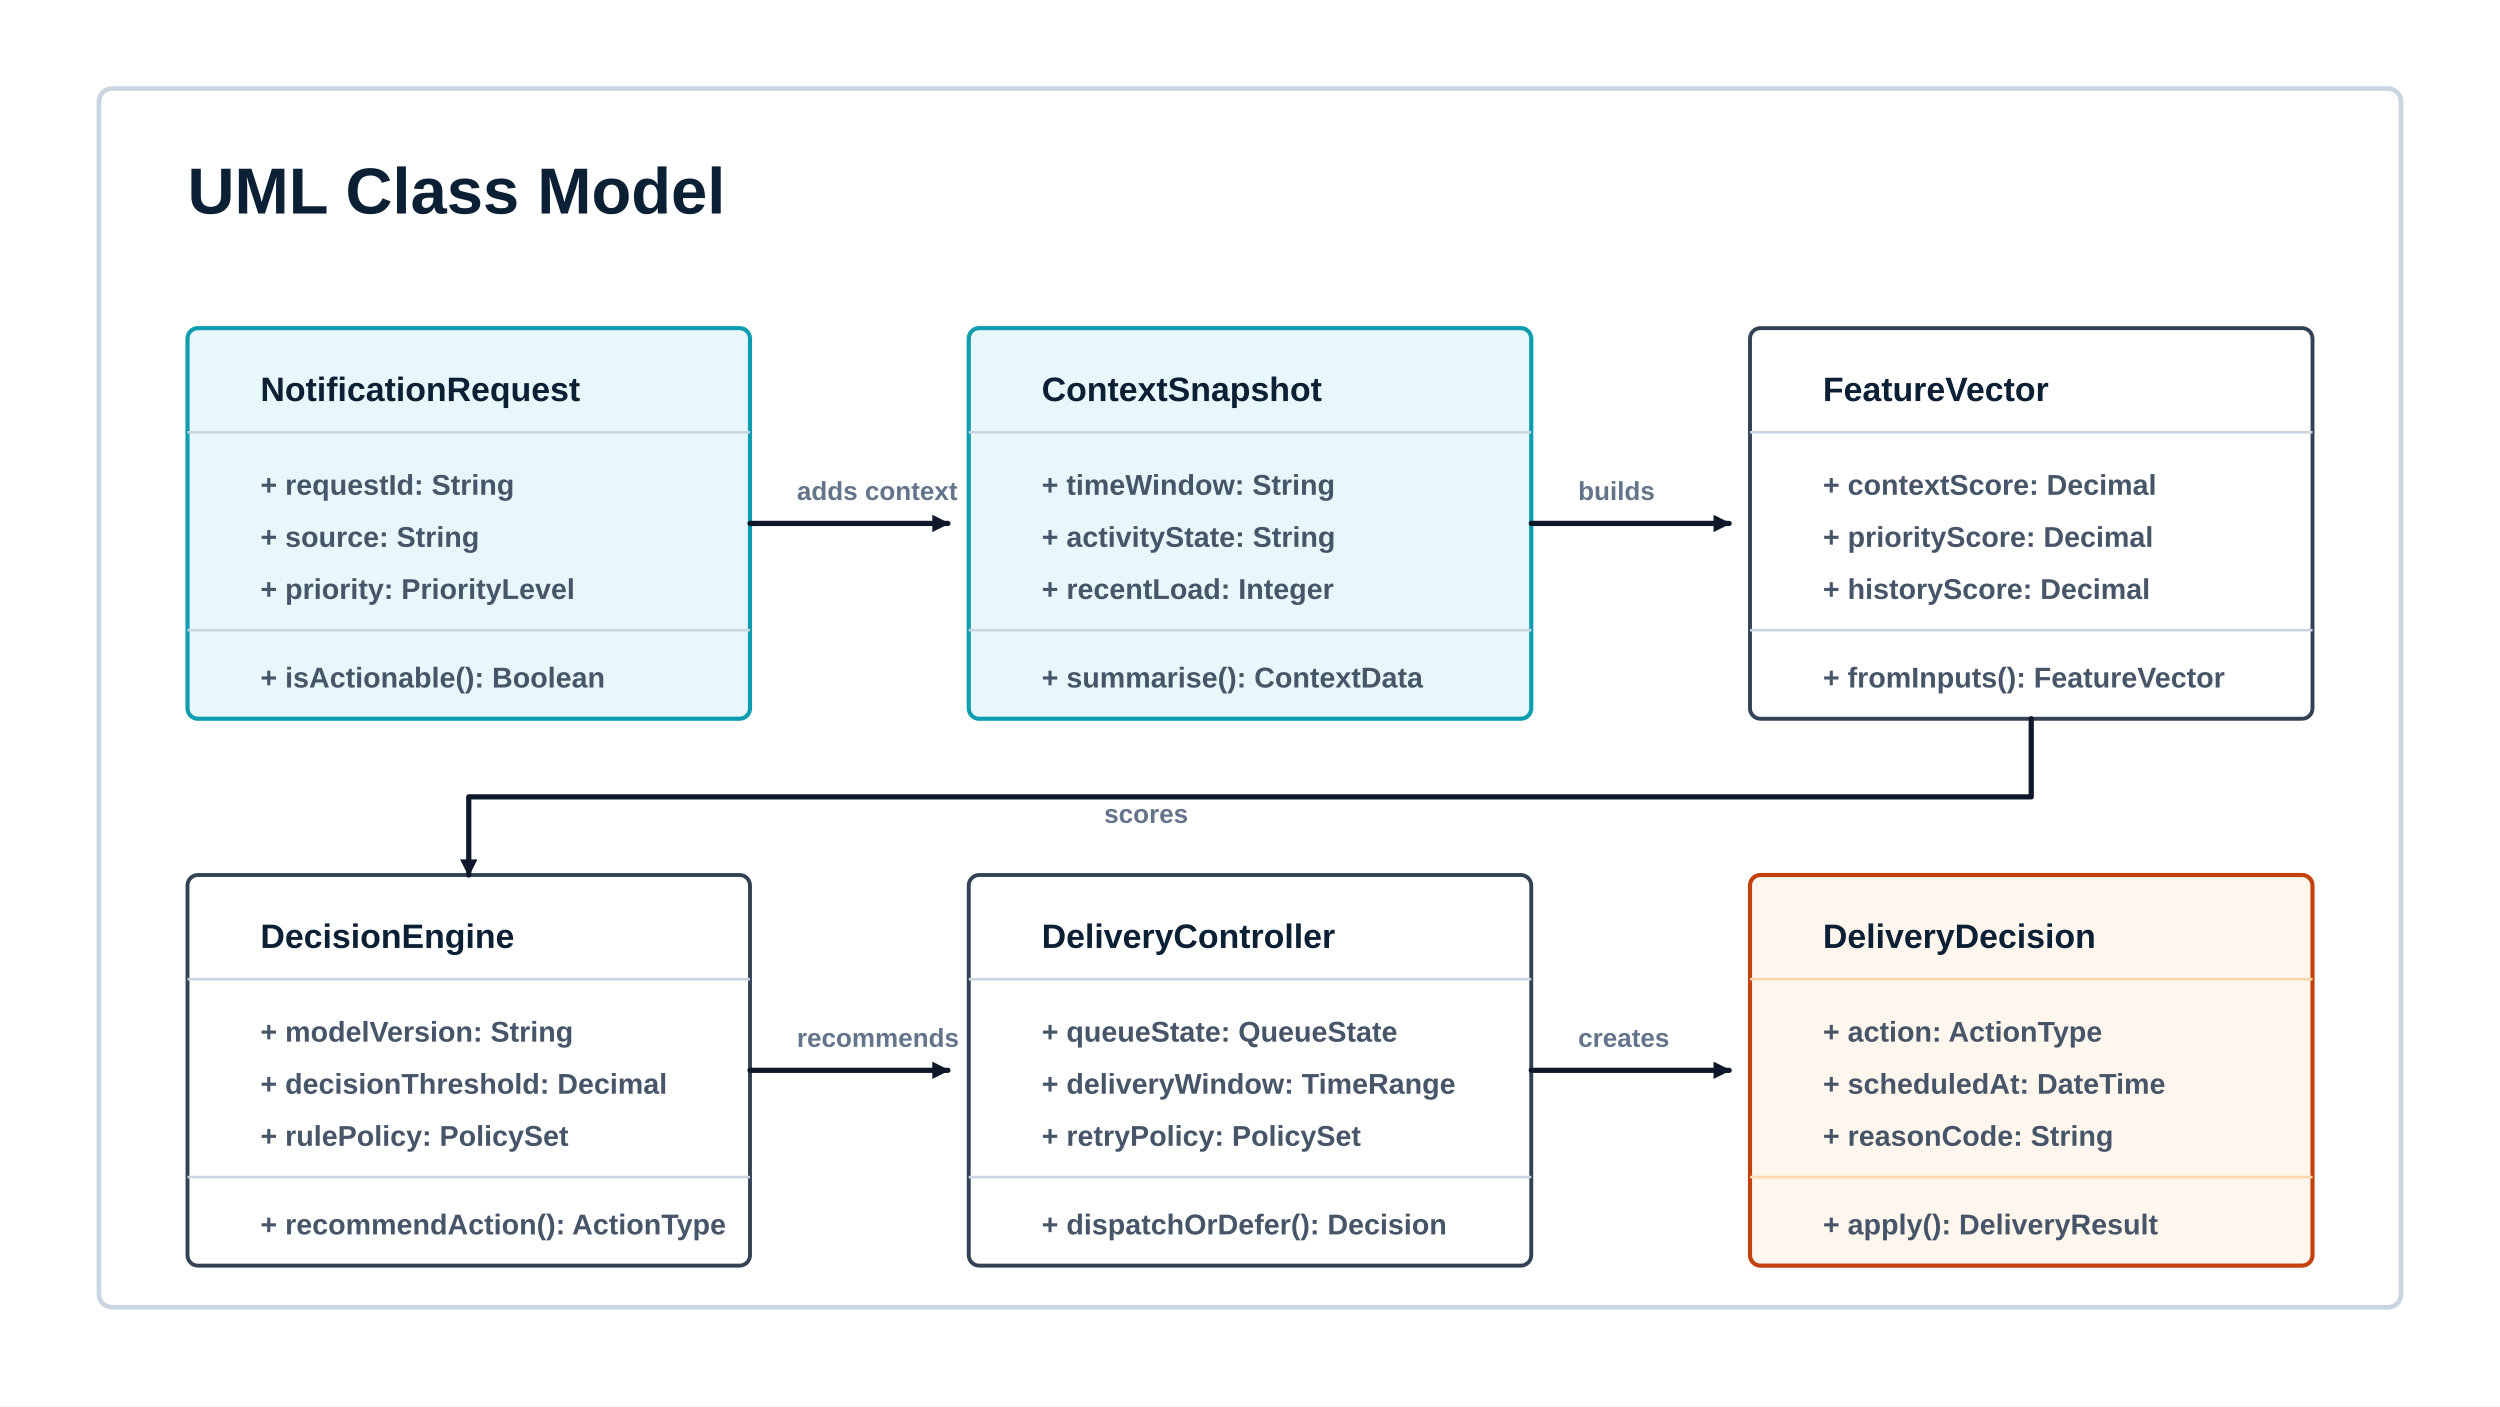
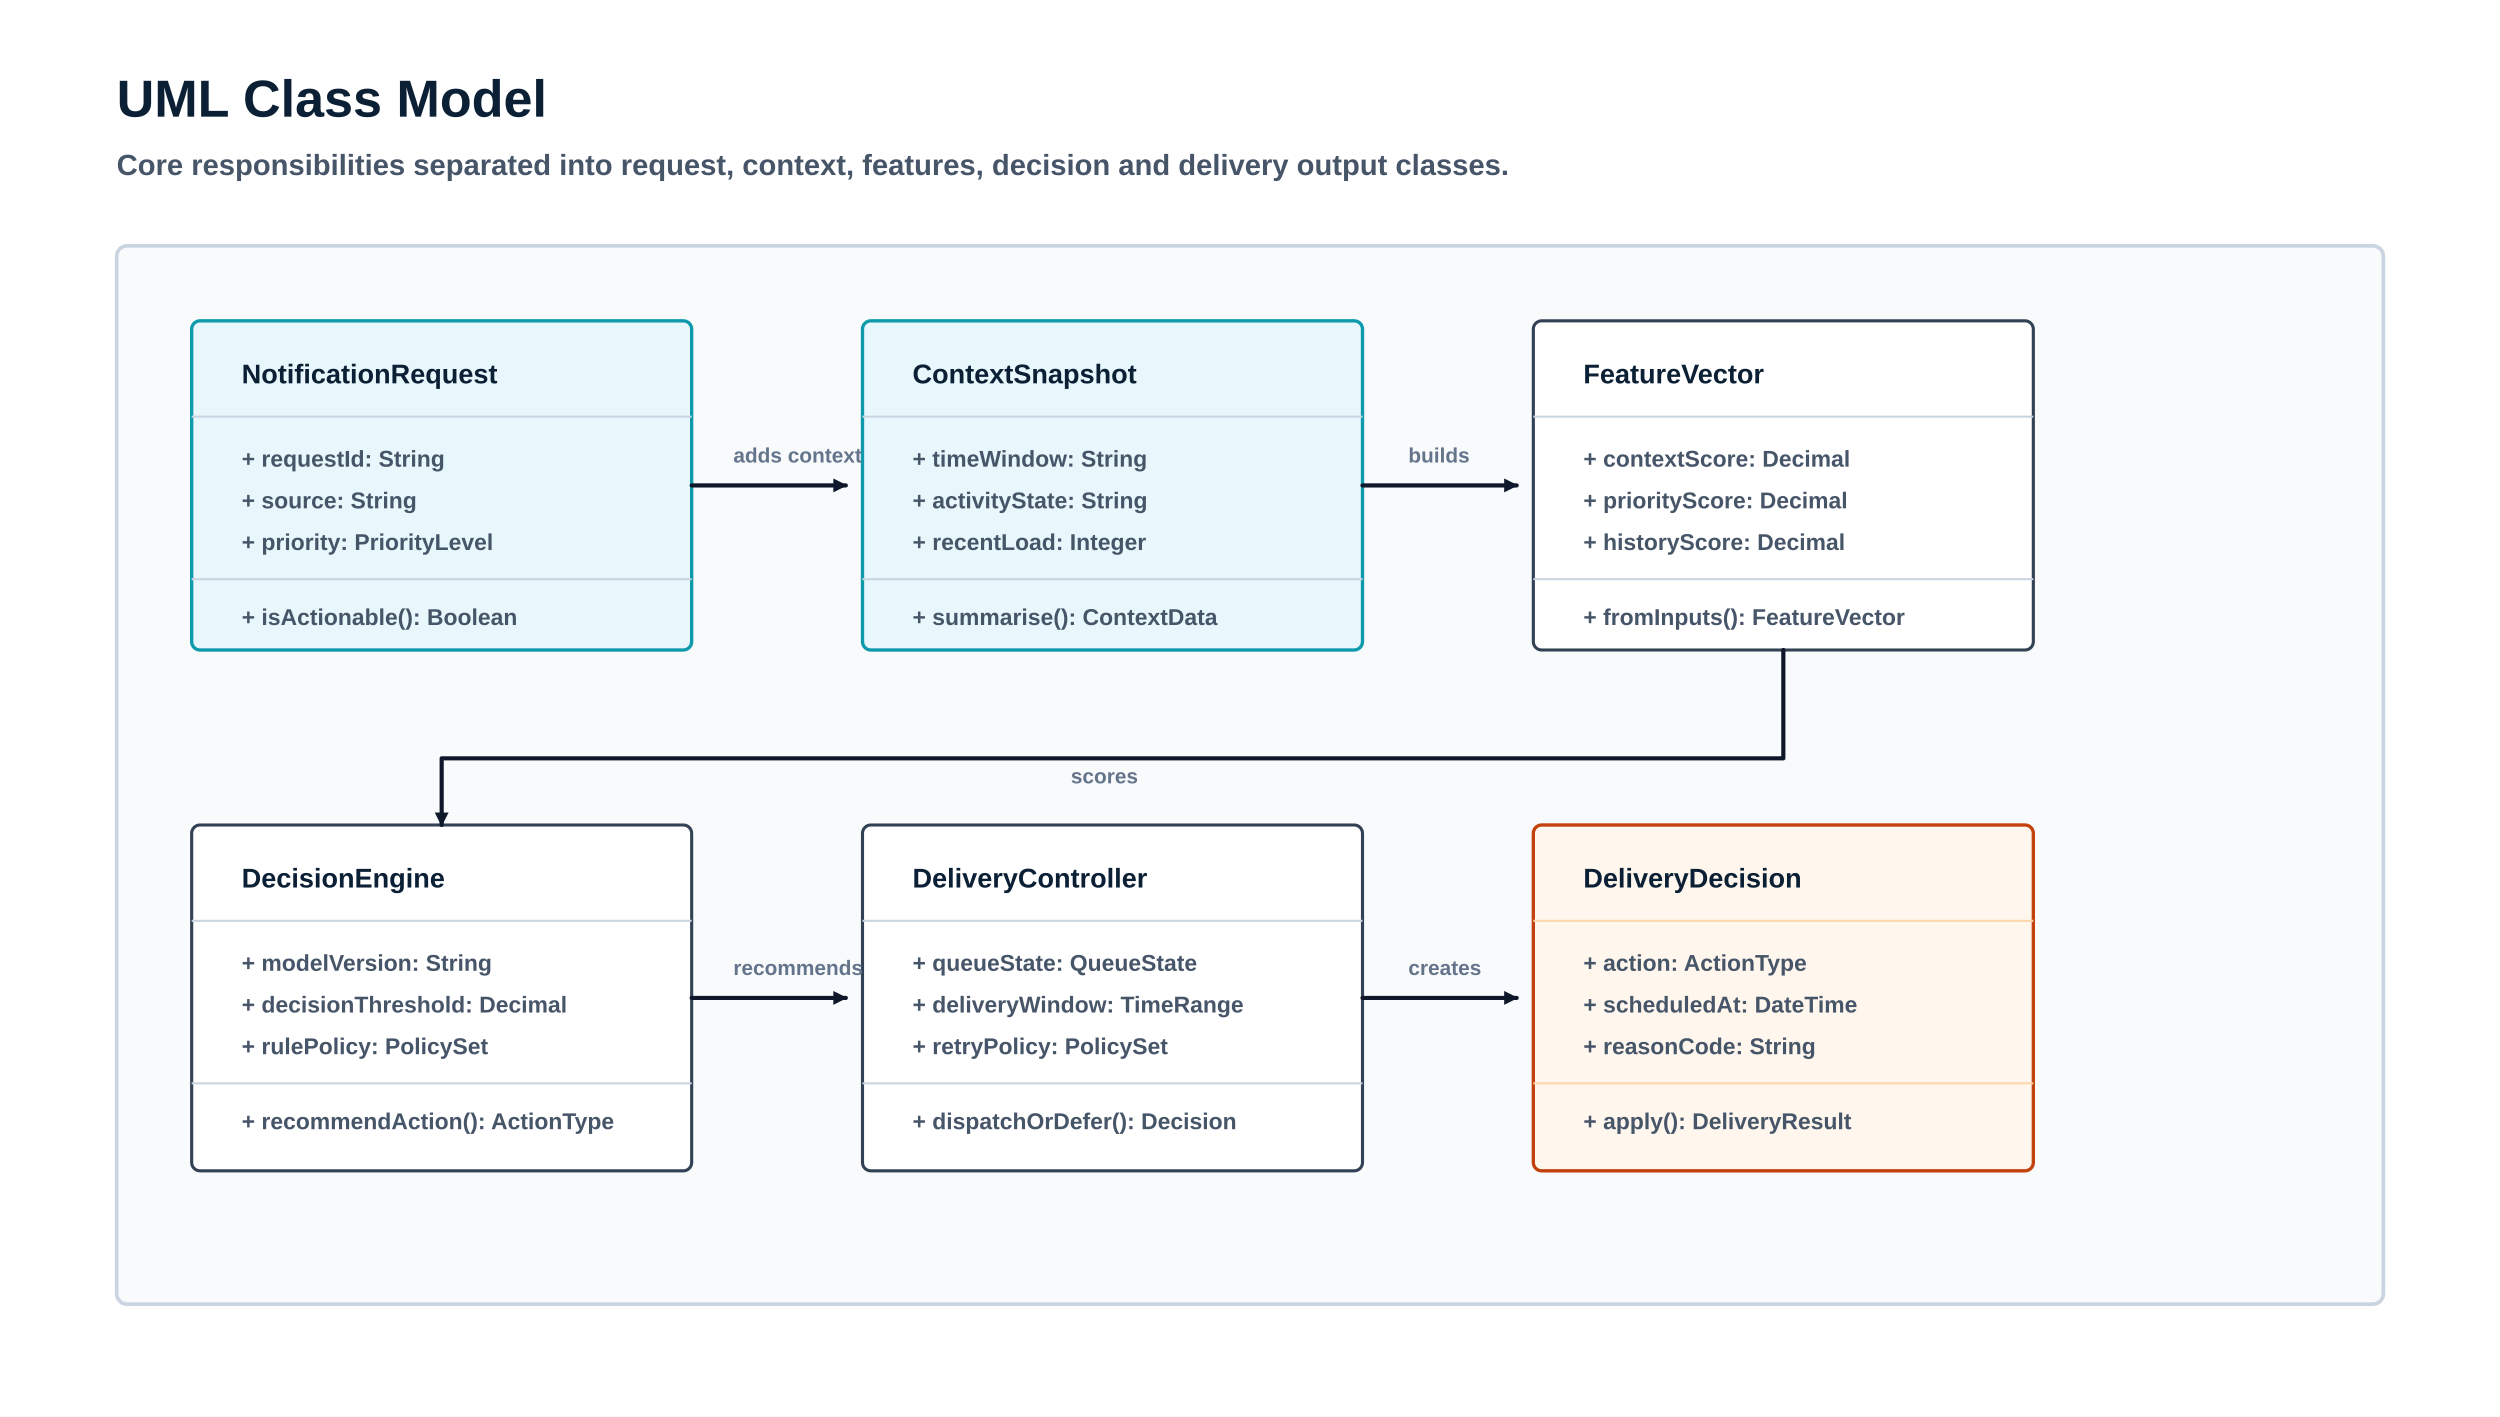
- <svg xmlns="http://www.w3.org/2000/svg" width="960" height="540" viewBox="0 0 960 540" role="img" aria-labelledby="title desc">
+ <svg xmlns="http://www.w3.org/2000/svg" width="1200" height="680" viewBox="0 0 1200 680" role="img" aria-labelledby="title desc">
  <defs>
    <marker id="arrow" viewBox="0 0 12 12" refX="10" refY="6" markerWidth="8" markerHeight="8" orient="auto" markerUnits="userSpaceOnUse">
      <path d="M1 1L11 6L1 11Z" fill="#0f172a" />
    </marker>
    <style>
-       .title { font-family: Arial, Helvetica, sans-serif; font-size: 25px; font-weight: 700; fill: #0b1f35; }
-       .class { fill: #ffffff; stroke: #334155; stroke-width: 1.5; }
-       .entity { fill: #e8f7fb; stroke: #0e9caf; stroke-width: 1.6; }
-       .output { fill: #fff7ed; stroke: #c2410c; stroke-width: 1.6; }
-       .head { font-family: Arial, Helvetica, sans-serif; font-size: 13px; font-weight: 700; fill: #0b1f35; }
-       .member { font-family: Arial, Helvetica, sans-serif; font-size: 11px; font-weight: 600; fill: #475569; }
-       .panel { fill: #ffffff; stroke: #cbd5e1; stroke-width: 1.8; }
-       .rule { stroke: #cbd5e1; stroke-width: 1; }
-       .output-rule { stroke: #fed7aa; stroke-width: 1; }
-       .rel { stroke: #0f172a; stroke-width: 2; fill: none; stroke-linecap: round; stroke-linejoin: round; marker-end: url(#arrow); }
-       .assoc { font-family: Arial, Helvetica, sans-serif; font-size: 10px; font-weight: 700; fill: #64748b; }
+       .title{font-family:Arial,Helvetica,sans-serif;font-size:25px;font-weight:700;fill:#0b1f35}.subtitle{font-family:Arial,Helvetica,sans-serif;font-size:14px;font-weight:600;fill:#475569}.head{font-family:Arial,Helvetica,sans-serif;font-size:13px;font-weight:700;fill:#0b1f35}.member{font-family:Arial,Helvetica,sans-serif;font-size:11px;font-weight:600;fill:#475569}.assoc{font-family:Arial,Helvetica,sans-serif;font-size:10px;font-weight:700;fill:#64748b}.panel{fill:#f8fafc;stroke:#cbd5e1;stroke-width:1.8}.class{fill:#fff;stroke:#334155;stroke-width:1.5}.entity{fill:#e8f7fb;stroke:#0e9aac;stroke-width:1.6}.output{fill:#fff7ed;stroke:#c2410c;stroke-width:1.6}.rule{stroke:#cbd5e1;stroke-width:1}.output-rule{stroke:#fed7aa;stroke-width:1}.rel{stroke:#0f172a;stroke-width:2;fill:none;stroke-linecap:round;stroke-linejoin:round;marker-end:url(#arrow)}
    </style>
  </defs>
-   <rect width="960" height="540" fill="#ffffff" />
-   <rect x="38" y="34" width="884" height="468" rx="5" class="panel" />
-   <text x="72" y="82" class="title">UML Class Model</text>
-   <rect x="72" y="126" width="216" height="150" rx="4" class="entity" />
-   <text x="100" y="154" class="head">NotificationRequest</text>
-   <line x1="72" y1="166" x2="288" y2="166" class="rule" />
-   <text x="100" y="190" class="member">+ requestId: String</text>
-   <text x="100" y="210" class="member">+ source: String</text>
-   <text x="100" y="230" class="member">+ priority: PriorityLevel</text>
-   <line x1="72" y1="242" x2="288" y2="242" class="rule" />
-   <text x="100" y="264" class="member">+ isActionable(): Boolean</text>
-   <rect x="372" y="126" width="216" height="150" rx="4" class="entity" />
-   <text x="400" y="154" class="head">ContextSnapshot</text>
-   <line x1="372" y1="166" x2="588" y2="166" class="rule" />
-   <text x="400" y="190" class="member">+ timeWindow: String</text>
-   <text x="400" y="210" class="member">+ activityState: String</text>
-   <text x="400" y="230" class="member">+ recentLoad: Integer</text>
-   <line x1="372" y1="242" x2="588" y2="242" class="rule" />
-   <text x="400" y="264" class="member">+ summarise(): ContextData</text>
-   <rect x="672" y="126" width="216" height="150" rx="4" class="class" />
-   <text x="700" y="154" class="head">FeatureVector</text>
-   <line x1="672" y1="166" x2="888" y2="166" class="rule" />
-   <text x="700" y="190" class="member">+ contextScore: Decimal</text>
-   <text x="700" y="210" class="member">+ priorityScore: Decimal</text>
-   <text x="700" y="230" class="member">+ historyScore: Decimal</text>
-   <line x1="672" y1="242" x2="888" y2="242" class="rule" />
-   <text x="700" y="264" class="member">+ fromInputs(): FeatureVector</text>
-   <rect x="72" y="336" width="216" height="150" rx="4" class="class" />
-   <text x="100" y="364" class="head">DecisionEngine</text>
-   <line x1="72" y1="376" x2="288" y2="376" class="rule" />
-   <text x="100" y="400" class="member">+ modelVersion: String</text>
-   <text x="100" y="420" class="member">+ decisionThreshold: Decimal</text>
-   <text x="100" y="440" class="member">+ rulePolicy: PolicySet</text>
-   <line x1="72" y1="452" x2="288" y2="452" class="rule" />
-   <text x="100" y="474" class="member">+ recommendAction(): ActionType</text>
-   <rect x="372" y="336" width="216" height="150" rx="4" class="class" />
-   <text x="400" y="364" class="head">DeliveryController</text>
-   <line x1="372" y1="376" x2="588" y2="376" class="rule" />
-   <text x="400" y="400" class="member">+ queueState: QueueState</text>
-   <text x="400" y="420" class="member">+ deliveryWindow: TimeRange</text>
-   <text x="400" y="440" class="member">+ retryPolicy: PolicySet</text>
-   <line x1="372" y1="452" x2="588" y2="452" class="rule" />
-   <text x="400" y="474" class="member">+ dispatchOrDefer(): Decision</text>
-   <rect x="672" y="336" width="216" height="150" rx="4" class="output" />
-   <text x="700" y="364" class="head">DeliveryDecision</text>
-   <line x1="672" y1="376" x2="888" y2="376" class="output-rule" />
-   <text x="700" y="400" class="member">+ action: ActionType</text>
-   <text x="700" y="420" class="member">+ scheduledAt: DateTime</text>
-   <text x="700" y="440" class="member">+ reasonCode: String</text>
-   <line x1="672" y1="452" x2="888" y2="452" class="output-rule" />
-   <text x="700" y="474" class="member">+ apply(): DeliveryResult</text>
-   <path d="M288 201H364" class="rel" />
-   <text x="306" y="192" class="assoc">adds context</text>
-   <path d="M588 201H664" class="rel" />
-   <text x="606" y="192" class="assoc">builds</text>
-   <path d="M780 276V306H180V336" class="rel" />
-   <text x="424" y="316" class="assoc">scores</text>
-   <path d="M288 411H364" class="rel" />
-   <text x="306" y="402" class="assoc">recommends</text>
-   <path d="M588 411H664" class="rel" />
-   <text x="606" y="402" class="assoc">creates</text>
+   <rect width="1200" height="680" fill="#ffffff" />
+   <text x="56" y="56" class="title">UML Class Model</text>
+   <text x="56" y="84" class="subtitle">Core responsibilities separated into request, context, features, decision and delivery output classes.</text>
+   <rect x="56" y="118" width="1088" height="508" rx="5" class="panel" />
+   <g transform="translate(92 154)">
+     <rect width="240" height="158" rx="4" class="entity" />
+     <text x="24" y="30" class="head">NotificationRequest</text>
+     <line x1="0" y1="46" x2="240" y2="46" class="rule" />
+     <text x="24" y="70" class="member">+ requestId: String</text>
+     <text x="24" y="90" class="member">+ source: String</text>
+     <text x="24" y="110" class="member">+ priority: PriorityLevel</text>
+     <line x1="0" y1="124" x2="240" y2="124" class="rule" />
+     <text x="24" y="146" class="member">+ isActionable(): Boolean</text>
+     <rect x="322" width="240" height="158" rx="4" class="entity" />
+     <text x="346" y="30" class="head">ContextSnapshot</text>
+     <line x1="322" y1="46" x2="562" y2="46" class="rule" />
+     <text x="346" y="70" class="member">+ timeWindow: String</text>
+     <text x="346" y="90" class="member">+ activityState: String</text>
+     <text x="346" y="110" class="member">+ recentLoad: Integer</text>
+     <line x1="322" y1="124" x2="562" y2="124" class="rule" />
+     <text x="346" y="146" class="member">+ summarise(): ContextData</text>
+     <rect x="644" width="240" height="158" rx="4" class="class" />
+     <text x="668" y="30" class="head">FeatureVector</text>
+     <line x1="644" y1="46" x2="884" y2="46" class="rule" />
+     <text x="668" y="70" class="member">+ contextScore: Decimal</text>
+     <text x="668" y="90" class="member">+ priorityScore: Decimal</text>
+     <text x="668" y="110" class="member">+ historyScore: Decimal</text>
+     <line x1="644" y1="124" x2="884" y2="124" class="rule" />
+     <text x="668" y="146" class="member">+ fromInputs(): FeatureVector</text>
+     <rect y="242" width="240" height="166" rx="4" class="class" />
+     <text x="24" y="272" class="head">DecisionEngine</text>
+     <line x1="0" y1="288" x2="240" y2="288" class="rule" />
+     <text x="24" y="312" class="member">+ modelVersion: String</text>
+     <text x="24" y="332" class="member">+ decisionThreshold: Decimal</text>
+     <text x="24" y="352" class="member">+ rulePolicy: PolicySet</text>
+     <line x1="0" y1="366" x2="240" y2="366" class="rule" />
+     <text x="24" y="388" class="member">+ recommendAction(): ActionType</text>
+     <rect x="322" y="242" width="240" height="166" rx="4" class="class" />
+     <text x="346" y="272" class="head">DeliveryController</text>
+     <line x1="322" y1="288" x2="562" y2="288" class="rule" />
+     <text x="346" y="312" class="member">+ queueState: QueueState</text>
+     <text x="346" y="332" class="member">+ deliveryWindow: TimeRange</text>
+     <text x="346" y="352" class="member">+ retryPolicy: PolicySet</text>
+     <line x1="322" y1="366" x2="562" y2="366" class="rule" />
+     <text x="346" y="388" class="member">+ dispatchOrDefer(): Decision</text>
+     <rect x="644" y="242" width="240" height="166" rx="4" class="output" />
+     <text x="668" y="272" class="head">DeliveryDecision</text>
+     <line x1="644" y1="288" x2="884" y2="288" class="output-rule" />
+     <text x="668" y="312" class="member">+ action: ActionType</text>
+     <text x="668" y="332" class="member">+ scheduledAt: DateTime</text>
+     <text x="668" y="352" class="member">+ reasonCode: String</text>
+     <line x1="644" y1="366" x2="884" y2="366" class="output-rule" />
+     <text x="668" y="388" class="member">+ apply(): DeliveryResult</text>
+     <path d="M240 79H314" class="rel" />
+     <text x="260" y="68" class="assoc">adds context</text>
+     <path d="M562 79H636" class="rel" />
+     <text x="584" y="68" class="assoc">builds</text>
+     <path d="M764 158V210H120V242" class="rel" />
+     <text x="422" y="222" class="assoc">scores</text>
+     <path d="M240 325H314" class="rel" />
+     <text x="260" y="314" class="assoc">recommends</text>
+     <path d="M562 325H636" class="rel" />
+     <text x="584" y="314" class="assoc">creates</text>
+   </g>
</svg>
